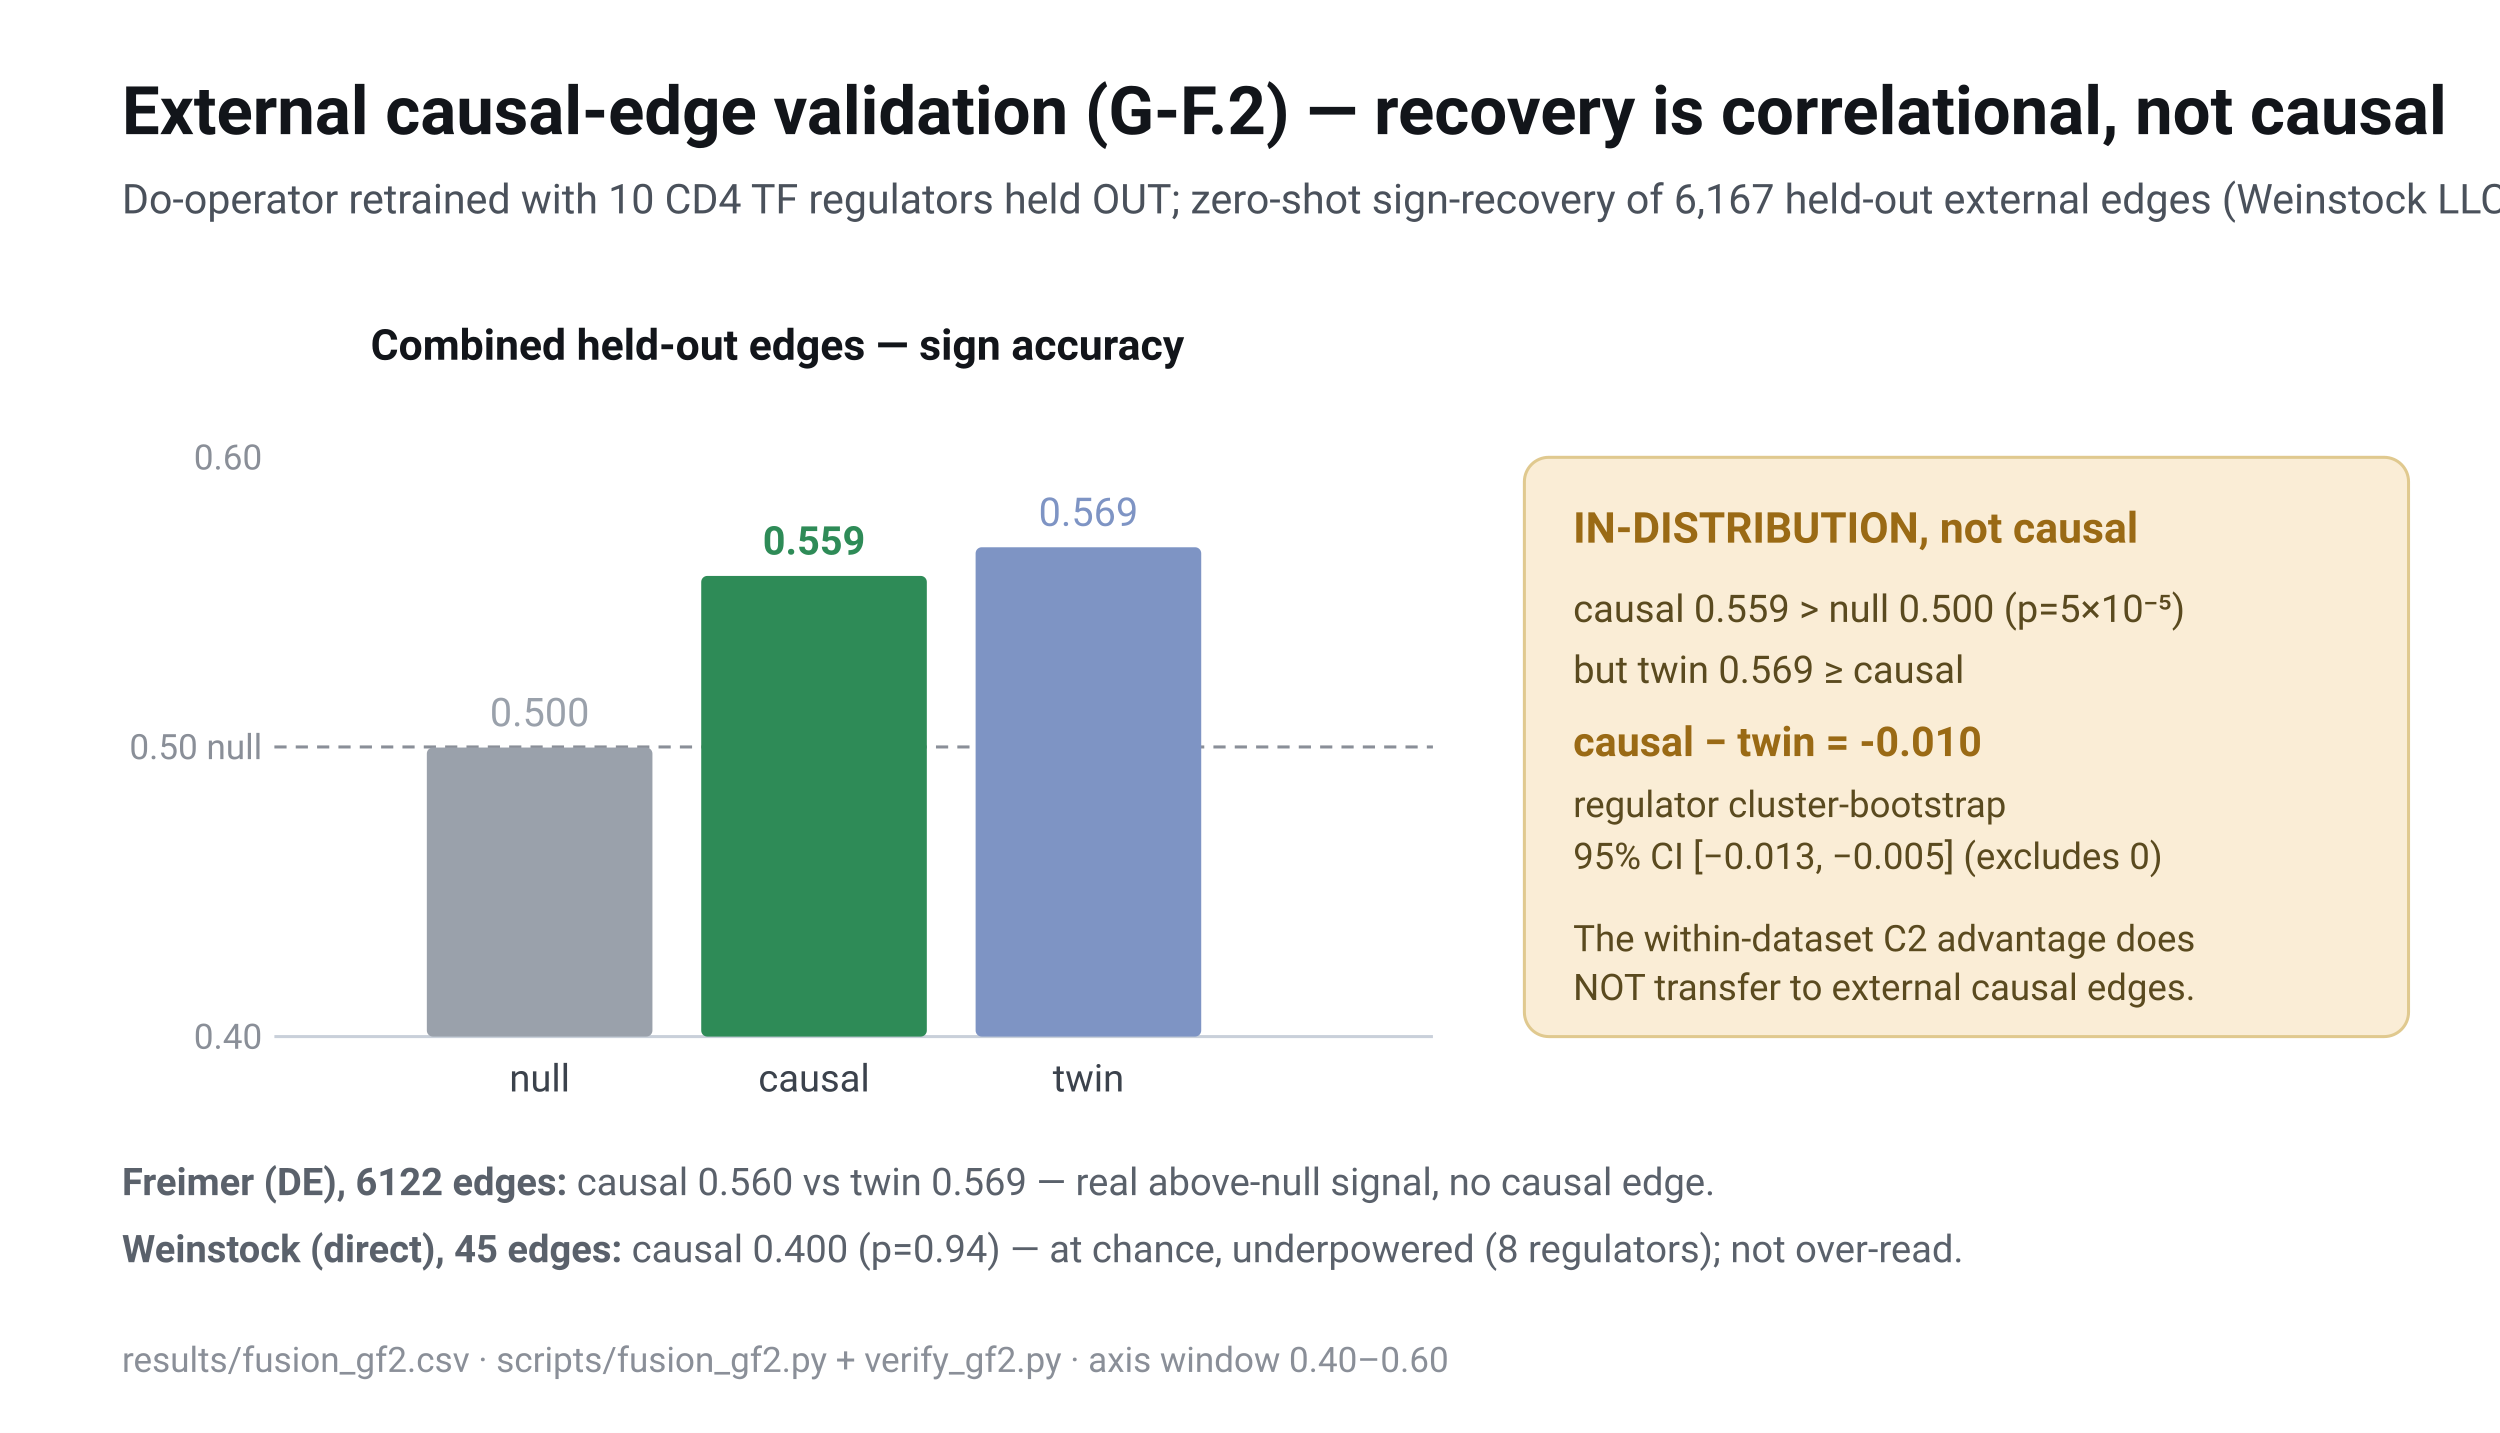
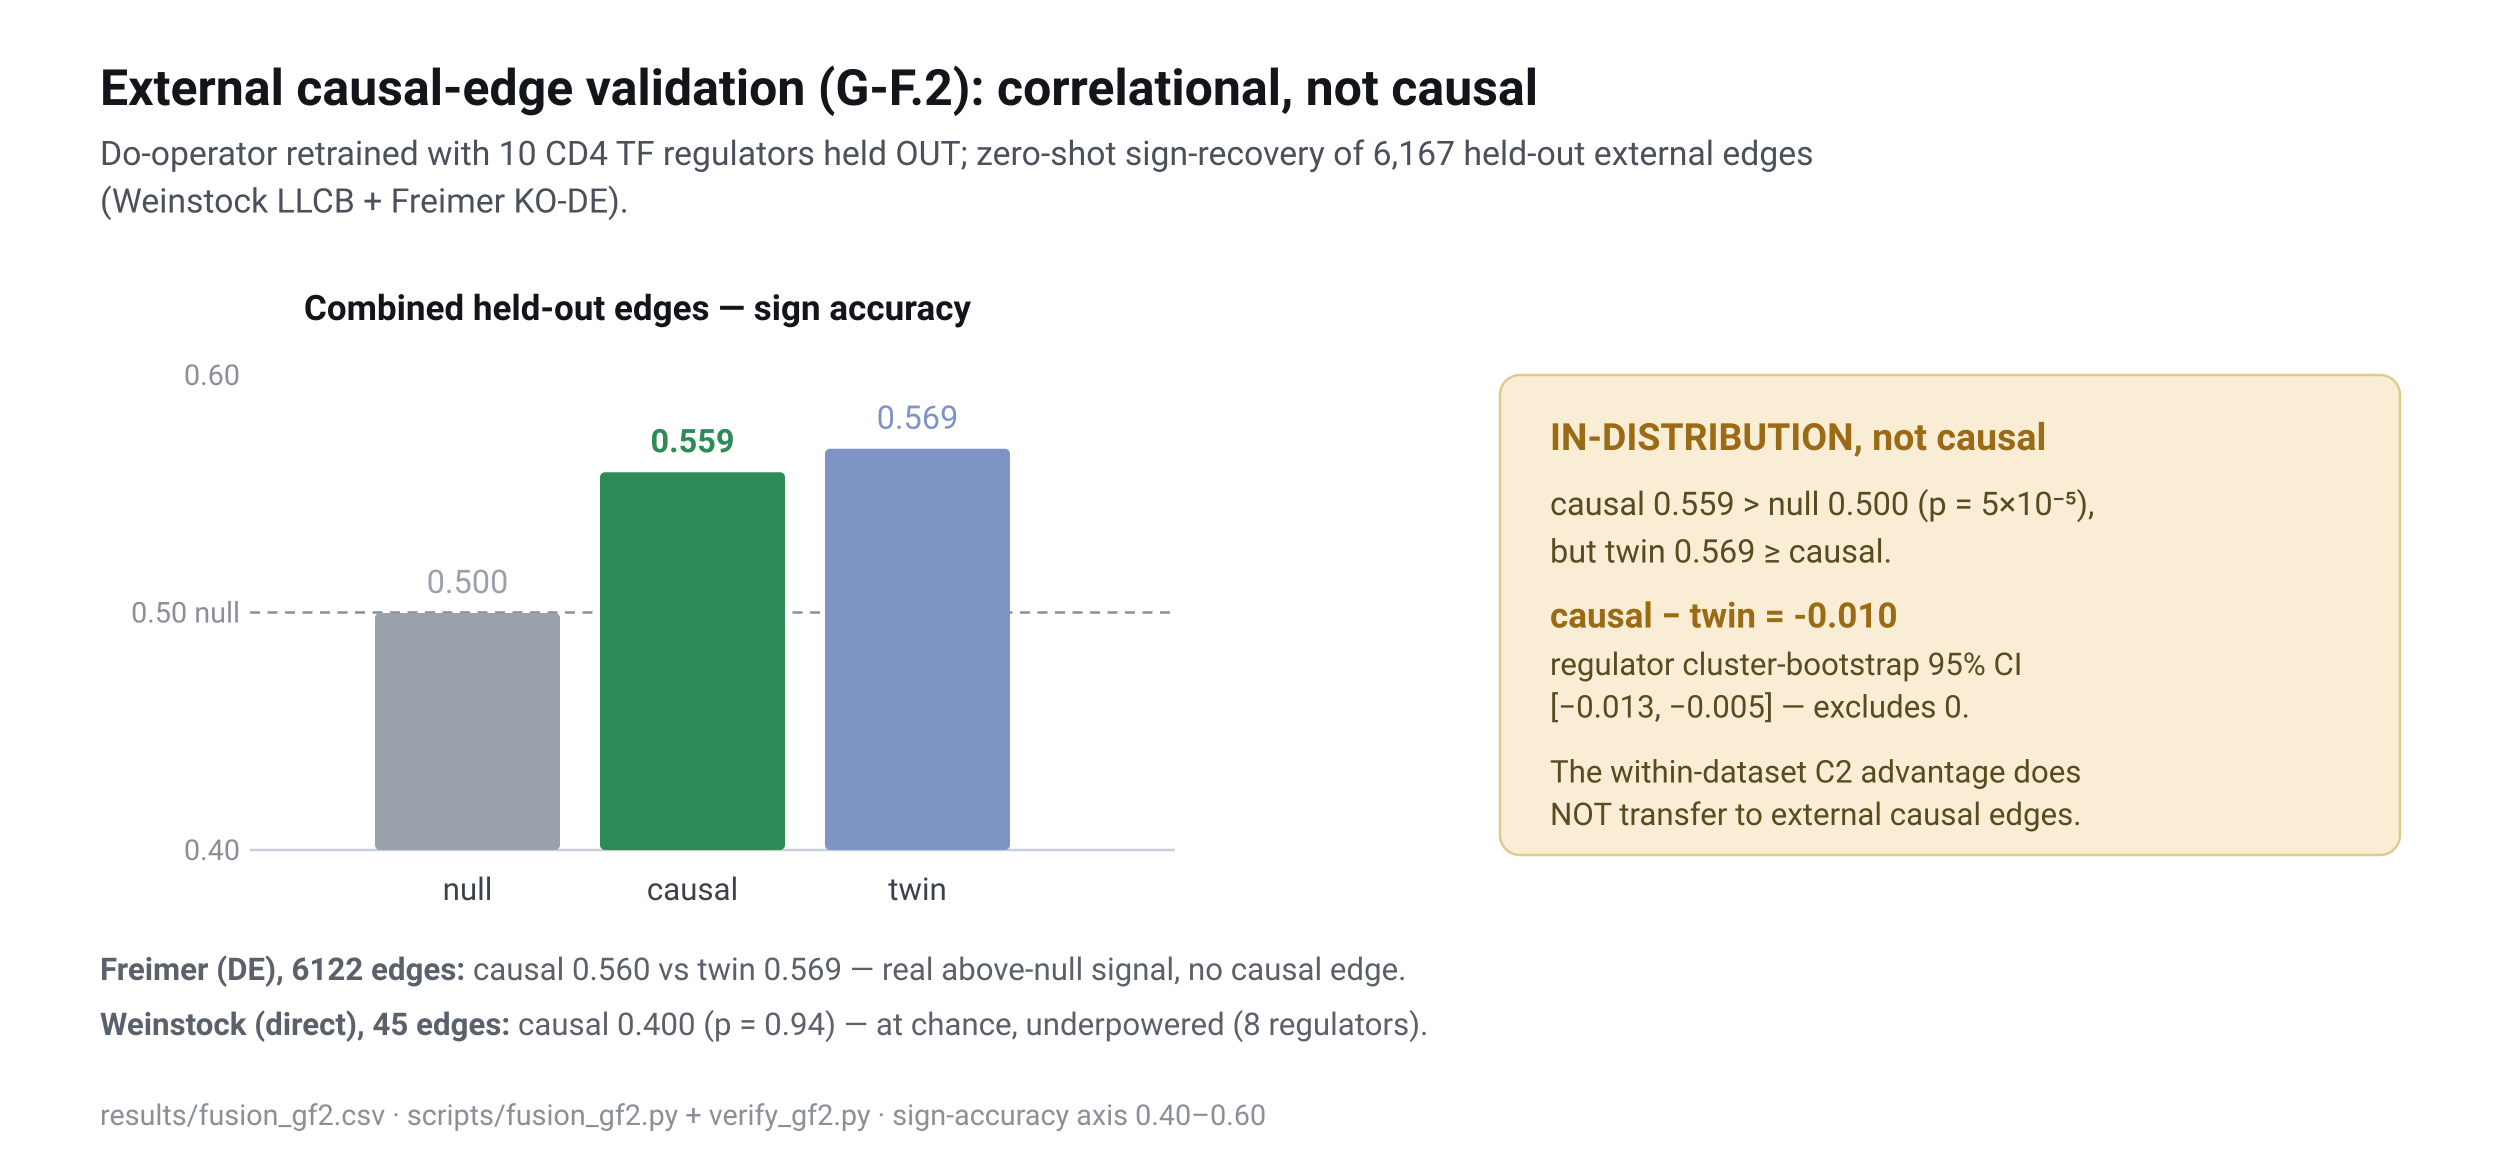
- <svg xmlns="http://www.w3.org/2000/svg" viewBox="0 0 820 470" role="img" aria-label="External causal-edge validation G-F.2: do-operator causal 0.559 vs non-causal twin 0.569 vs null 0.500; causal recovers above null but not above the twin, so the edge is in-distribution not causal." font-family="-apple-system,Segoe UI,Roboto,Helvetica,Arial,sans-serif">
-   <rect x="0" y="0" width="820" height="470" fill="#ffffff" />
-   <text x="40" y="44" font-size="22" font-weight="700" fill="#12151a">External causal-edge validation (G-F.2) — recovery is correlational, not causal</text>
-   <text x="40" y="70" font-size="13.5" fill="#4a515b">Do-operator retrained with 10 CD4 TF regulators held OUT; zero-shot sign-recovery of 6,167 held-out external edges (Weinstock LLCB + Freimer KO-DE).</text>
-   <line x1="90" y1="340" x2="470" y2="340" stroke="#c9d0da" />
-   <line x1="90" y1="245.0" x2="470" y2="245.0" stroke="#8a8f98" stroke-dasharray="4 3" />
-   <text x="86" y="249.0" text-anchor="end" font-size="11.5" fill="#8a8f98">0.50 null</text>
-   <text x="86" y="154.0" text-anchor="end" font-size="11.5" fill="#8a8f98">0.60</text>
-   <text x="86" y="344" text-anchor="end" font-size="11.5" fill="#8a8f98">0.40</text>
-   <text x="255" y="118" text-anchor="middle" font-size="14" font-weight="700" fill="#12151a">Combined held-out edges — sign accuracy</text>
-   <rect x="140" y="245.2" width="74" height="94.8" rx="2" fill="#9aa1ab" />
-   <text x="177" y="238.2" text-anchor="middle" font-size="13" fill="#9aa1ab">0.500</text>
-   <text x="177" y="358" text-anchor="middle" font-size="12.5" fill="#3b424c">null</text>
-   <rect x="230" y="188.9" width="74" height="151.1" rx="2" fill="#2e8b57" />
-   <text x="267" y="181.9" text-anchor="middle" font-size="13" fill="#2e8b57" font-weight="700">0.559</text>
-   <text x="267" y="358" text-anchor="middle" font-size="12.5" fill="#3b424c">causal</text>
-   <rect x="320" y="179.5" width="74" height="160.5" rx="2" fill="#7e94c4" />
-   <text x="357" y="172.5" text-anchor="middle" font-size="13" fill="#7e94c4">0.569</text>
-   <text x="357" y="358" text-anchor="middle" font-size="12.5" fill="#3b424c">twin</text>
-   <rect x="500" y="150" width="290" height="190" rx="8" fill="#faedd6" stroke="#e0c98f" />
-   <text x="516" y="178" font-size="14" font-weight="700" fill="#9a6a15">IN-DISTRIBUTION, not causal</text>
-   <text x="516" y="204" font-size="12.5" fill="#5a4a1f">causal 0.559 &gt; null 0.500 (p=5×10⁻⁵)</text>
-   <text x="516" y="224" font-size="12.5" fill="#5a4a1f">but twin 0.569 ≥ causal</text>
-   <text x="516" y="248" font-size="13.5" font-weight="700" fill="#9a6a15">causal − twin = -0.010</text>
-   <text x="516" y="268" font-size="12" fill="#5a4a1f">regulator cluster-bootstrap</text>
-   <text x="516" y="285" font-size="12" fill="#5a4a1f">95% CI [−0.013, −0.005] (excludes 0)</text>
-   <text x="516" y="312" font-size="12" fill="#5a4a1f">The within-dataset C2 advantage does</text>
-   <text x="516" y="328" font-size="12" fill="#5a4a1f">NOT transfer to external causal edges.</text>
+ <svg xmlns="http://www.w3.org/2000/svg" viewBox="0 0 1000 470" role="img" aria-label="External causal-edge validation G-F.2: causal 0.559 versus non-causal twin 0.569 versus null 0.500; recovers above null but not above the twin, in-distribution not causal." font-family="-apple-system,Segoe UI,Roboto,Helvetica,Arial,sans-serif">
+   <rect x="0" y="0" width="1000" height="470" fill="#ffffff" />
+   <text x="40" y="42" font-size="20" font-weight="700" fill="#12151a">External causal-edge validation (G-F.2): correlational, not causal</text>
+   <text x="40" y="66" font-size="13.5" fill="#4a515b">Do-operator retrained with 10 CD4 TF regulators held OUT; zero-shot sign-recovery of 6,167 held-out external edges</text>
+   <text x="40" y="85" font-size="13.5" fill="#4a515b">(Weinstock LLCB + Freimer KO-DE).</text>
+   <line x1="100" y1="340" x2="470" y2="340" stroke="#c9d0da" />
+   <line x1="100" y1="245.0" x2="470" y2="245.0" stroke="#8a8f98" stroke-dasharray="4 3" />
+   <text x="96" y="249.0" text-anchor="end" font-size="11.5" fill="#8a8f98">0.50 null</text>
+   <text x="96" y="154.0" text-anchor="end" font-size="11.5" fill="#8a8f98">0.60</text>
+   <text x="96" y="344" text-anchor="end" font-size="11.5" fill="#8a8f98">0.40</text>
+   <text x="255" y="128" text-anchor="middle" font-size="14" font-weight="700" fill="#12151a">Combined held-out edges — sign accuracy</text>
+   <rect x="150" y="245.2" width="74" height="94.8" rx="2" fill="#9aa1ab" />
+   <text x="187" y="237.2" text-anchor="middle" font-size="13" fill="#9aa1ab">0.500</text>
+   <text x="187" y="360" text-anchor="middle" font-size="12.5" fill="#3b424c">null</text>
+   <rect x="240" y="188.9" width="74" height="151.1" rx="2" fill="#2e8b57" />
+   <text x="277" y="180.9" text-anchor="middle" font-size="13" fill="#2e8b57" font-weight="700">0.559</text>
+   <text x="277" y="360" text-anchor="middle" font-size="12.5" fill="#3b424c">causal</text>
+   <rect x="330" y="179.5" width="74" height="160.5" rx="2" fill="#7e94c4" />
+   <text x="367" y="171.5" text-anchor="middle" font-size="13" fill="#7e94c4">0.569</text>
+   <text x="367" y="360" text-anchor="middle" font-size="12.5" fill="#3b424c">twin</text>
+   <rect x="600" y="150" width="360" height="192" rx="8" fill="#faedd6" stroke="#e0c98f" />
+   <text x="620" y="180" font-size="15" font-weight="700" fill="#9a6a15">IN-DISTRIBUTION, not causal</text>
+   <text x="620" y="206" font-size="13" fill="#5a4a1f">causal 0.559 &gt; null 0.500 (p = 5×10⁻⁵),</text>
+   <text x="620" y="225" font-size="13" fill="#5a4a1f">but twin 0.569 ≥ causal.</text>
+   <text x="620" y="251" font-size="14" font-weight="700" fill="#9a6a15">causal − twin = -0.010</text>
+   <text x="620" y="270" font-size="12.5" fill="#5a4a1f">regulator cluster-bootstrap 95% CI</text>
+   <text x="620" y="287" font-size="12.5" fill="#5a4a1f">[−0.013, −0.005] — excludes 0.</text>
+   <text x="620" y="313" font-size="12.5" fill="#5a4a1f">The within-dataset C2 advantage does</text>
+   <text x="620" y="330" font-size="12.5" fill="#5a4a1f">NOT transfer to external causal edges.</text>
  <text x="40" y="392" font-size="12.5" fill="#5a616b">
    <tspan font-weight="700">Freimer (DE), 6122 edges:</tspan> causal 0.560 vs twin 0.569 — real above-null signal, no causal edge.</text>
  <text x="40" y="414" font-size="12.5" fill="#5a616b">
-     <tspan font-weight="700">Weinstock (direct), 45 edges:</tspan> causal 0.400 (p=0.94) — at chance, underpowered (8 regulators); not over-read.</text>
-   <text x="40" y="450" font-size="11.5" fill="#8a8f98">results/fusion_gf2.csv · scripts/fusion_gf2.py + verify_gf2.py · axis window 0.40–0.60</text>
+     <tspan font-weight="700">Weinstock (direct), 45 edges:</tspan> causal 0.400 (p = 0.94) — at chance, underpowered (8 regulators).</text>
+   <text x="40" y="450" font-size="11.5" fill="#8a8f98">results/fusion_gf2.csv · scripts/fusion_gf2.py + verify_gf2.py · sign-accuracy axis 0.40–0.60</text>
</svg>
